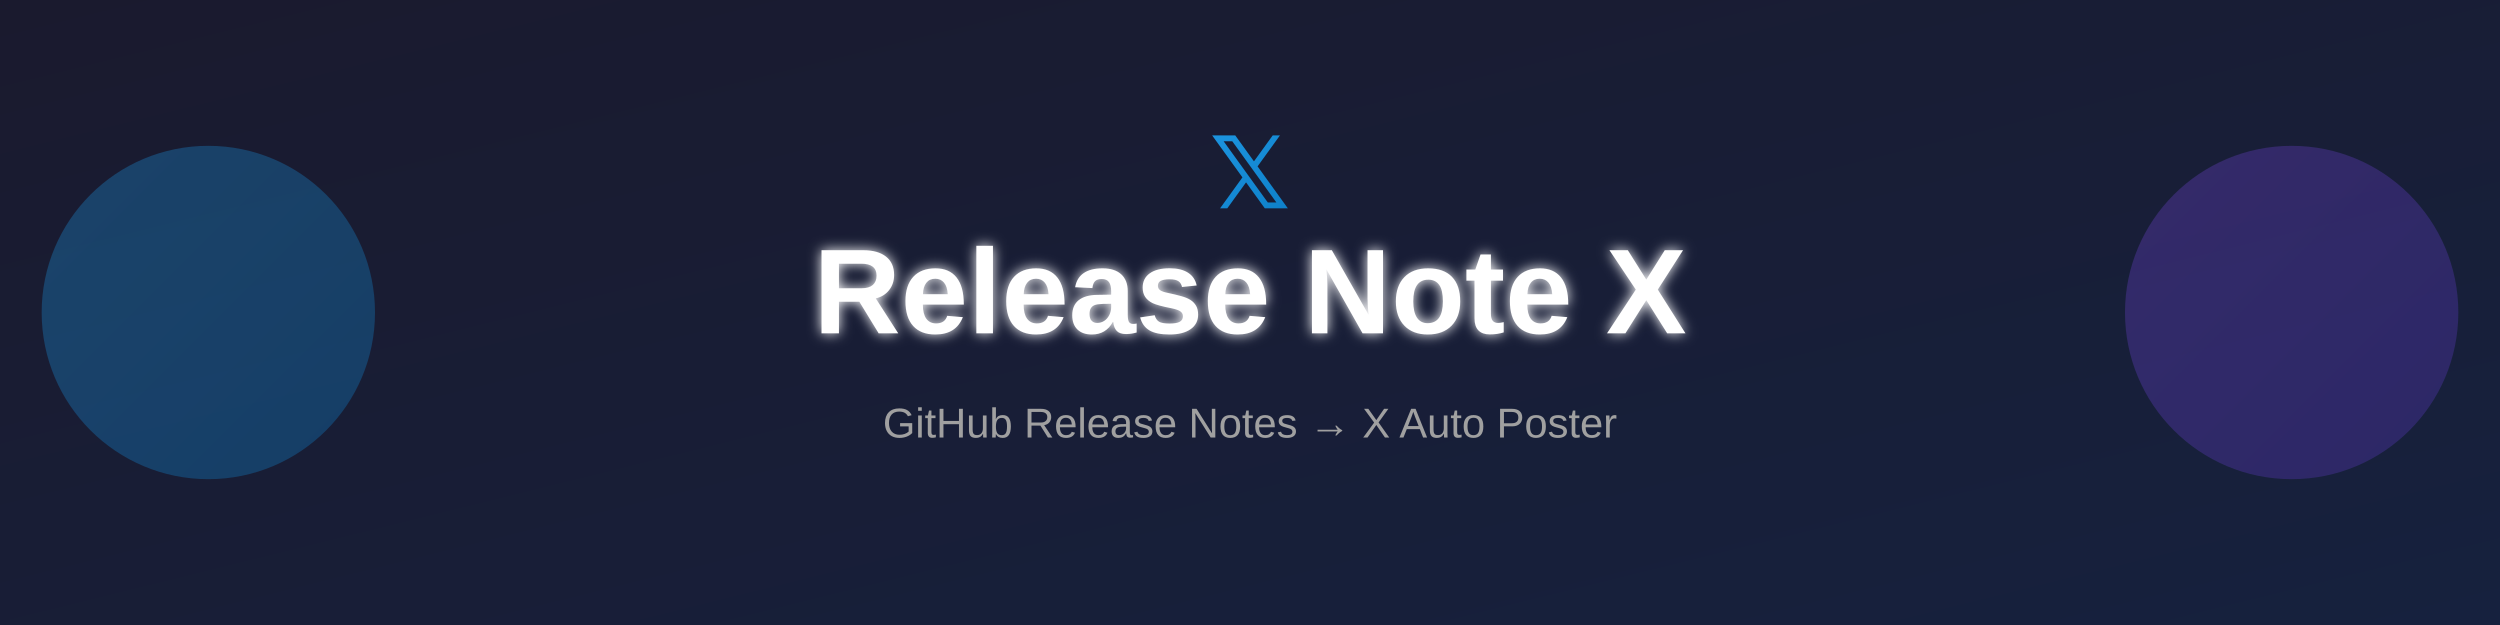
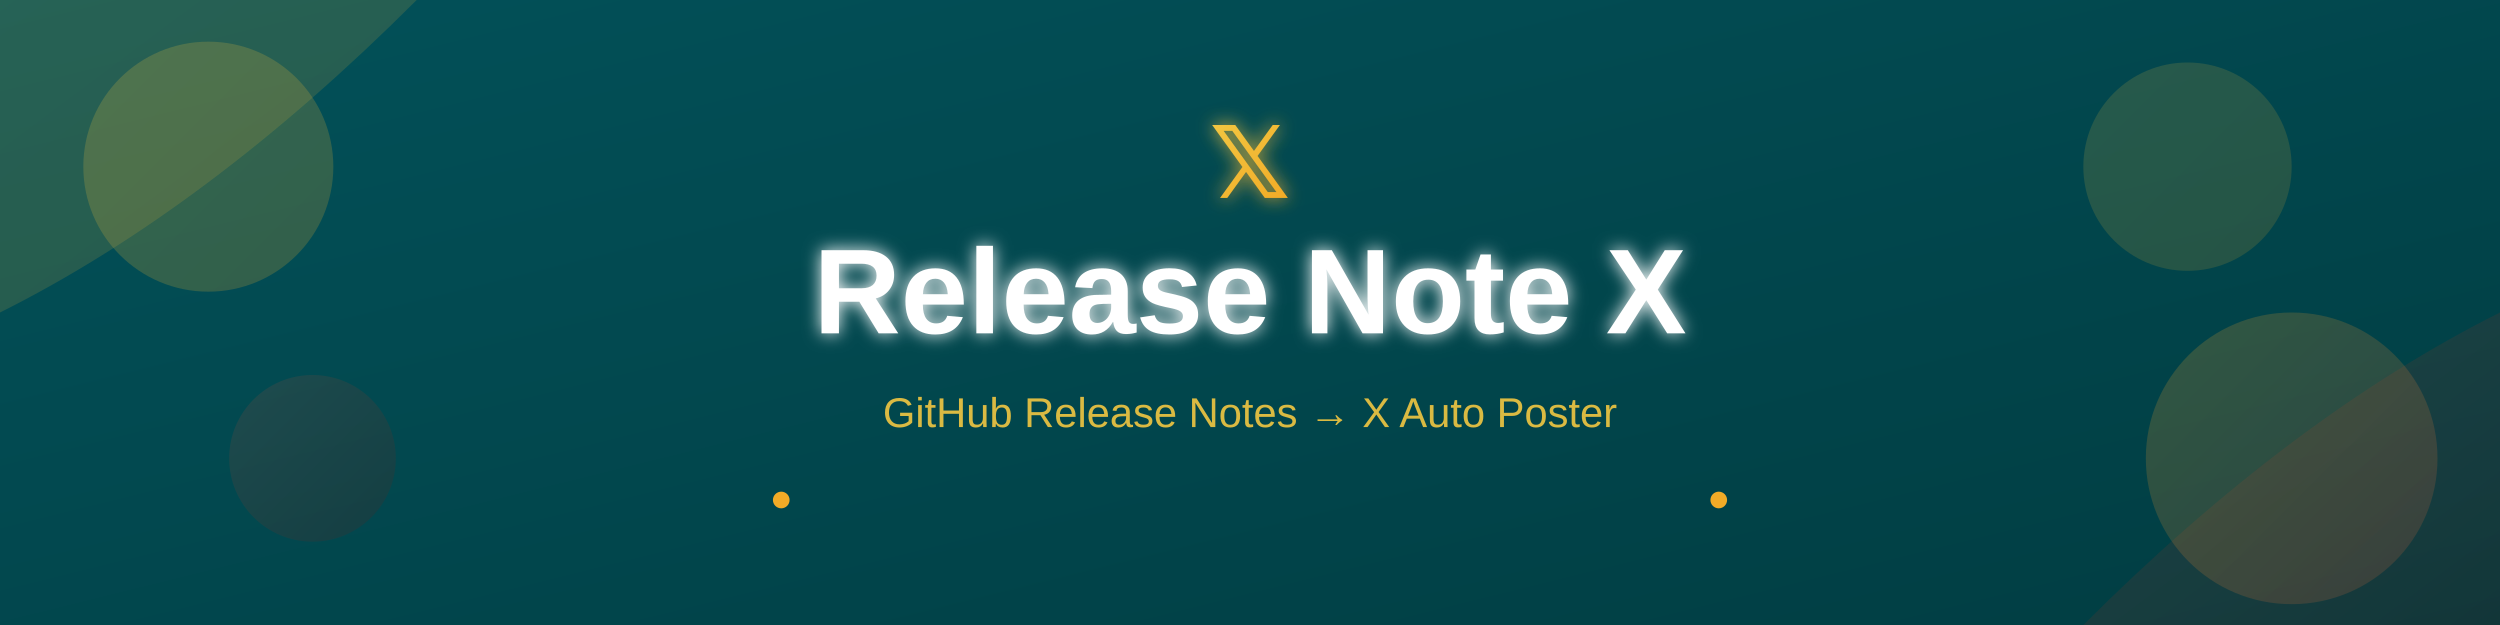
<svg xmlns="http://www.w3.org/2000/svg" viewBox="0 0 1200 300" preserveAspectRatio="xMidYMid meet">
  <defs>
    <linearGradient id="bgGradient" x1="0%" y1="0%" x2="100%" y2="100%">
-       <stop offset="0%" style="stop-color:#1a1a2e;stop-opacity:1" />
-       <stop offset="100%" style="stop-color:#16213e;stop-opacity:1" />
+       <stop offset="0%" style="stop-color:#025159;stop-opacity:1" />
+       <stop offset="100%" style="stop-color:#013d42;stop-opacity:1" />
    </linearGradient>
    <linearGradient id="accent1" x1="0%" y1="0%" x2="100%" y2="100%">
-       <stop offset="0%" style="stop-color:#1DA1F2;stop-opacity:1" />
-       <stop offset="100%" style="stop-color:#0D8BD9;stop-opacity:1" />
+       <stop offset="0%" style="stop-color:#F2C641;stop-opacity:1" />
+       <stop offset="100%" style="stop-color:#F2AB27;stop-opacity:1" />
    </linearGradient>
    <linearGradient id="accent2" x1="0%" y1="0%" x2="100%" y2="100%">
-       <stop offset="0%" style="stop-color:#7847E0;stop-opacity:1" />
-       <stop offset="100%" style="stop-color:#5E3ACD;stop-opacity:1" />
+       <stop offset="0%" style="stop-color:#F2AB27;stop-opacity:1" />
+       <stop offset="100%" style="stop-color:#BF573F;stop-opacity:1" />
+     </linearGradient>
+     <linearGradient id="accent3" x1="0%" y1="0%" x2="100%" y2="100%">
+       <stop offset="0%" style="stop-color:#BF573F;stop-opacity:1" />
+       <stop offset="100%" style="stop-color:#730C02;stop-opacity:1" />
    </linearGradient>
    <filter id="glow" x="-50%" y="-50%" width="200%" height="200%">
-       <feGaussianBlur stdDeviation="3" result="coloredBlur" />
+       <feGaussianBlur stdDeviation="4" result="coloredBlur" />
      <feMerge>
        <feMergeNode in="coloredBlur" />
        <feMergeNode in="SourceGraphic" />
      </feMerge>
    </filter>
+     <filter id="shadow" x="-20%" y="-20%" width="140%" height="140%">
+       <feDropShadow dx="2" dy="4" stdDeviation="3" flood-color="#000" flood-opacity="0.3" />
+     </filter>
  </defs>
  <rect width="1200" height="300" fill="url(#bgGradient)" />
-   <circle cx="100" cy="150" r="80" fill="url(#accent1)" opacity="0.3" />
-   <circle cx="1100" cy="150" r="80" fill="url(#accent2)" opacity="0.3" />
-   <text x="600" y="100" font-family="Arial, sans-serif" font-size="48" font-weight="bold" fill="url(#accent1)" text-anchor="middle" opacity="0.9">𝕏</text>
+   <path d="M0,0 L200,0 Q100,100 0,150 Z" fill="url(#accent1)" opacity="0.15" />
+   <path d="M1200,300 L1000,300 Q1100,200 1200,150 Z" fill="url(#accent3)" opacity="0.15" />
+   <circle cx="100" cy="80" r="60" fill="url(#accent1)" opacity="0.2" />
+   <circle cx="1100" cy="220" r="70" fill="url(#accent2)" opacity="0.2" />
+   <circle cx="150" cy="220" r="40" fill="url(#accent3)" opacity="0.15" />
+   <circle cx="1050" cy="80" r="50" fill="url(#accent1)" opacity="0.15" />
+   <text x="600" y="95" font-family="Arial, sans-serif" font-size="48" font-weight="bold" fill="url(#accent1)" text-anchor="middle" filter="url(#glow)">𝕏</text>
  <text x="600" y="160" font-family="Arial, sans-serif" font-size="58" font-weight="bold" fill="white" text-anchor="middle" filter="url(#glow)">Release Note X</text>
-   <text x="600" y="210" font-family="Arial, sans-serif" font-size="20" fill="#a0a0a0" text-anchor="middle">GitHub Release Notes → X Auto Poster</text>
-   <line x1="380" y1="240" x2="820" y2="240" stroke="url(#accent2)" stroke-width="3" opacity="0.8" />
+   <text x="600" y="205" font-family="Arial, sans-serif" font-size="20" fill="#F2C641" text-anchor="middle" opacity="0.9">GitHub Release Notes → X Auto Poster</text>
+   <defs>
+     <linearGradient id="lineGradient" x1="0%" y1="0%" x2="100%" y2="0%">
+       <stop offset="0%" style="stop-color:#F2C641;stop-opacity:0" />
+       <stop offset="50%" style="stop-color:#F2C641;stop-opacity:1" />
+       <stop offset="100%" style="stop-color:#F2C641;stop-opacity:0" />
+     </linearGradient>
+   </defs>
+   <line x1="380" y1="240" x2="820" y2="240" stroke="url(#lineGradient)" stroke-width="3" />
+   <circle cx="375" cy="240" r="4" fill="#F2AB27" />
+   <circle cx="825" cy="240" r="4" fill="#F2AB27" />
</svg>
